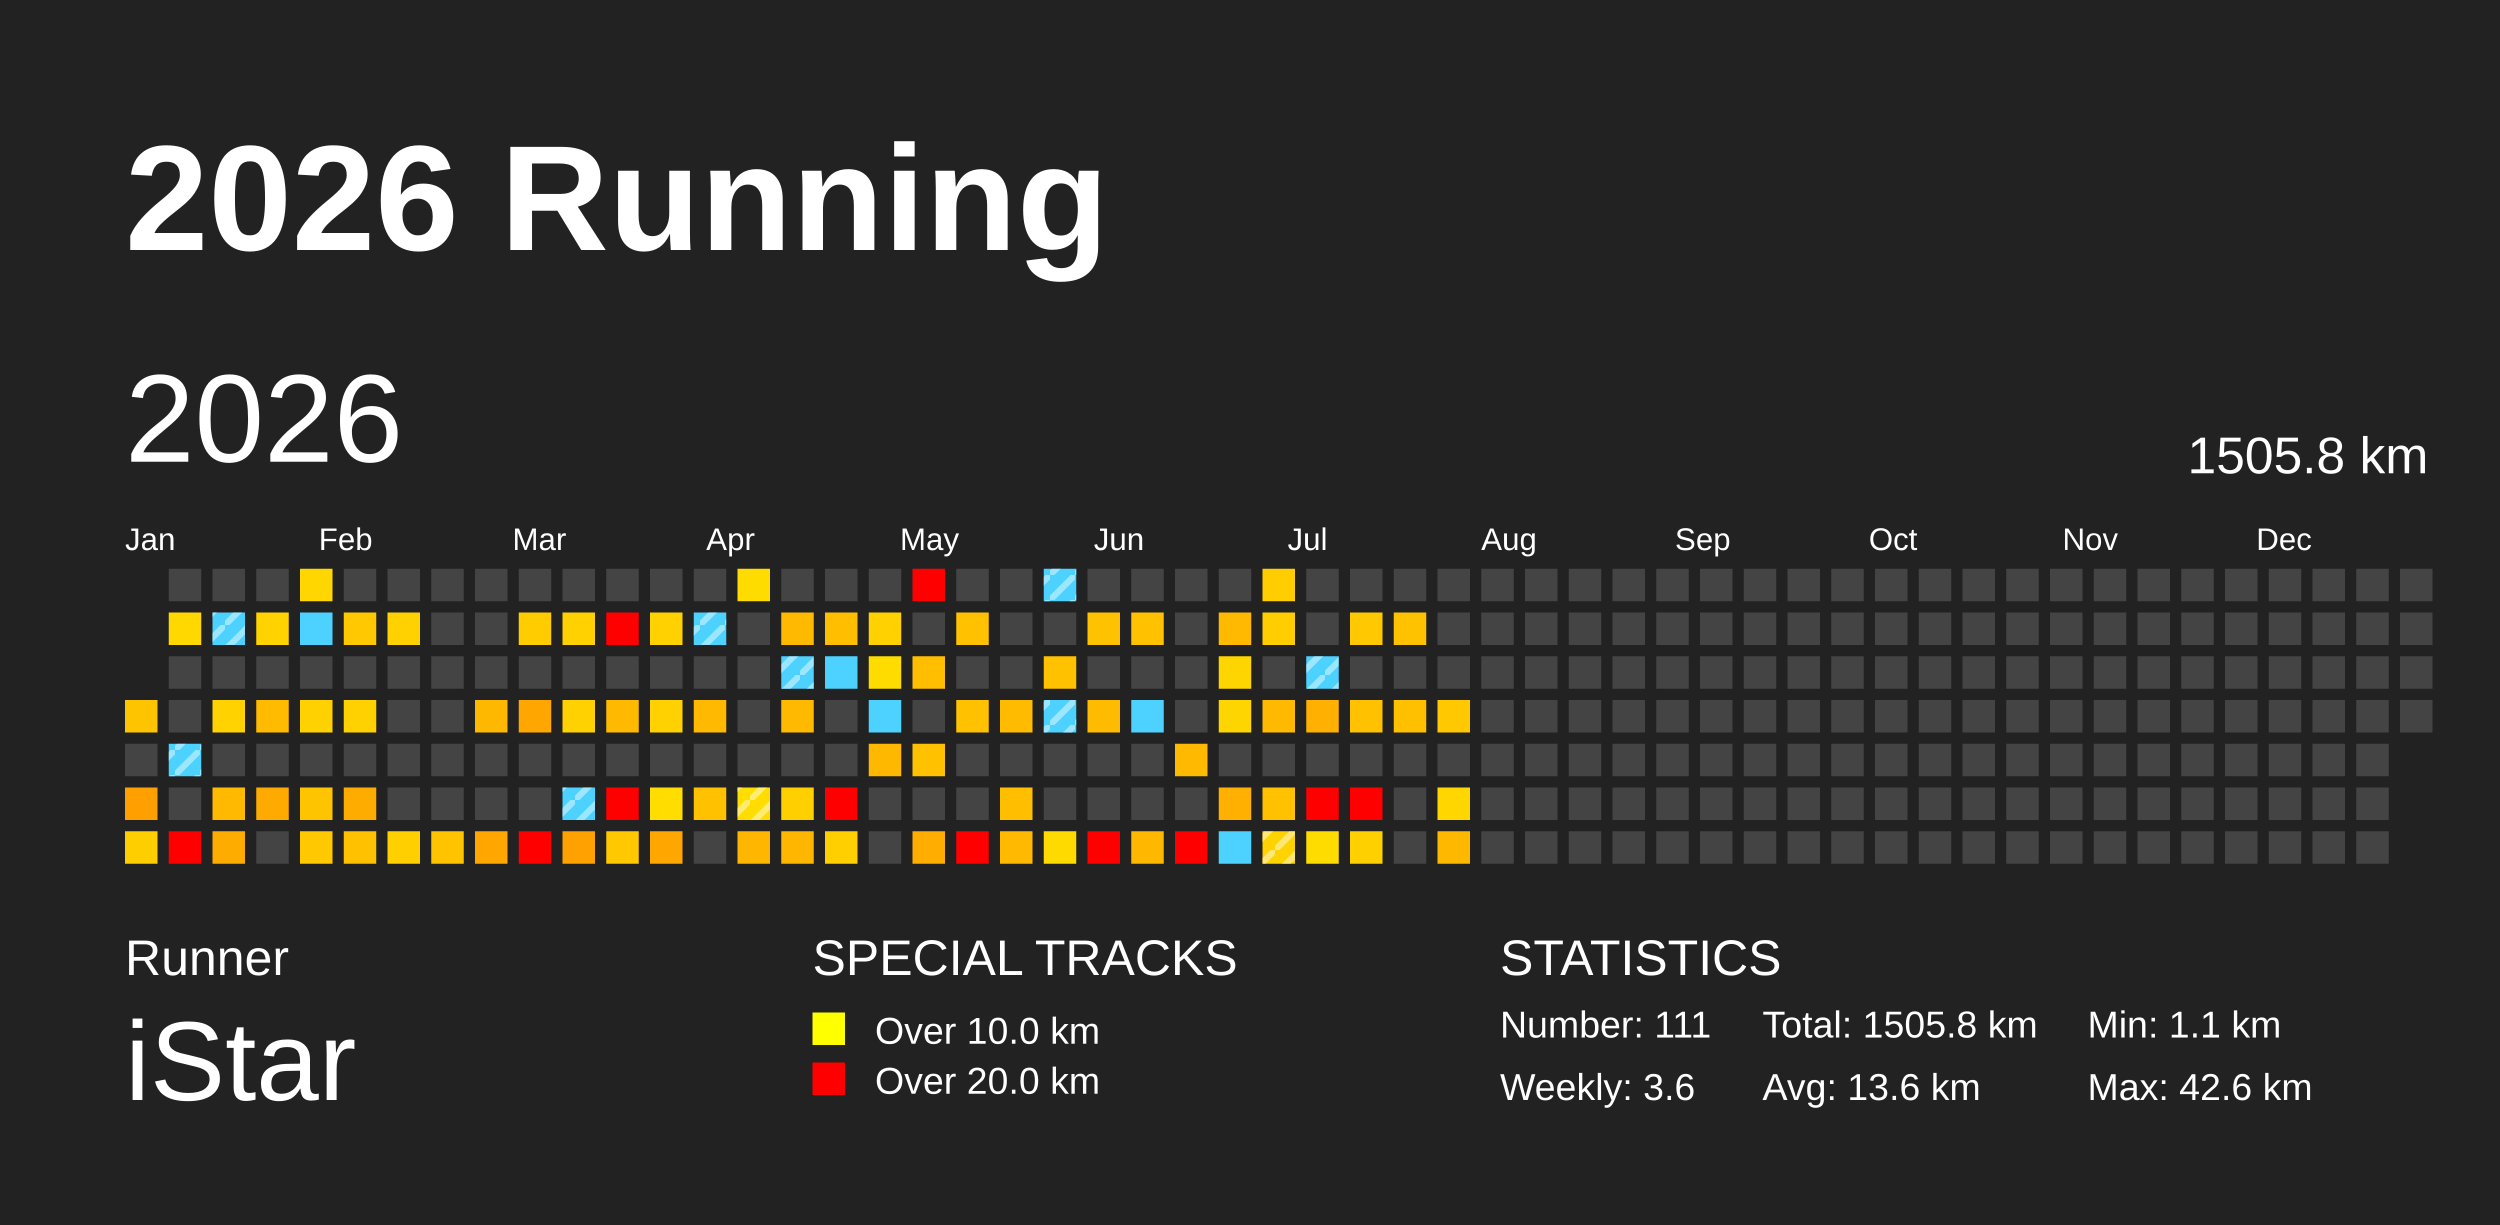
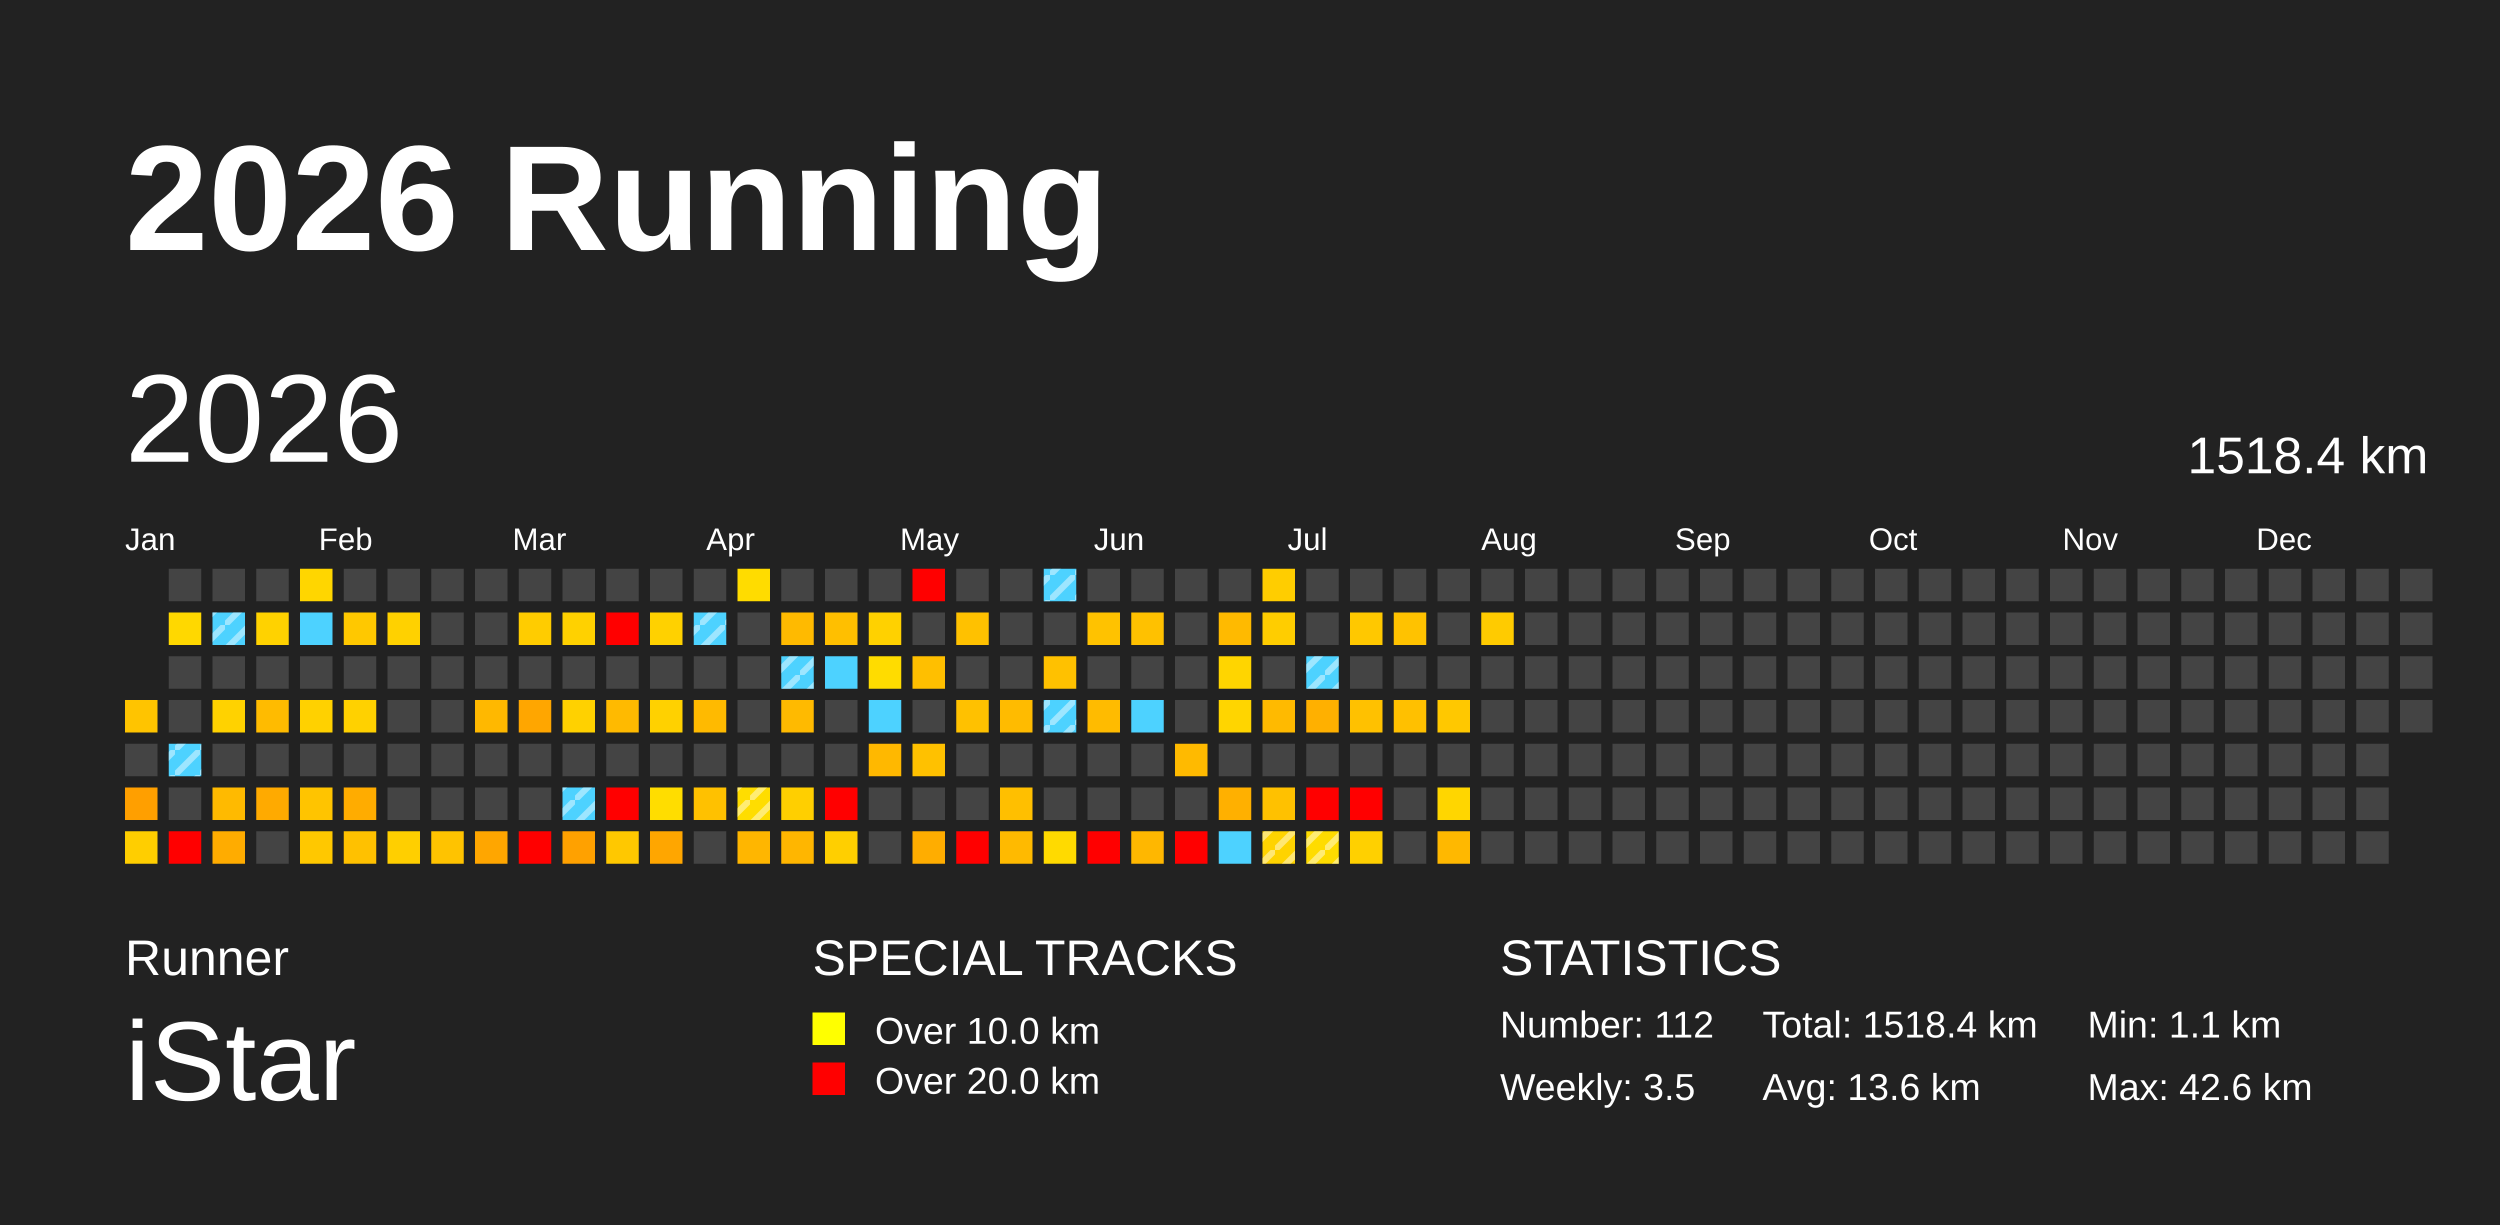
<svg xmlns="http://www.w3.org/2000/svg" baseProfile="full" height="98mm" version="1.1" viewBox="0,0,200,98" width="200mm">
  <defs>
    <pattern height="2" id="indoor-stripe" patternUnits="userSpaceOnUse" width="2">
      <line stroke="white" stroke-opacity="0.45" stroke-width="0.5" x1="0" x2="2" y1="2" y2="0" />
    </pattern>
  </defs>
  <rect fill="#222222" height="98" width="200" x="0" y="0" />
  <text fill="#FFFFFF" style="font-size:12px; font-family:Arial; font-weight:bold;" x="10" y="20">2026 Running</text>
  <text fill="#FFFFFF" style="font-size:4px; font-family:Arial" x="10" y="78">Runner</text>
  <text fill="#FFFFFF" style="font-size:9px; font-family:Arial" x="10" y="88">iStar</text>
  <text fill="#FFFFFF" style="font-size:4px; font-family:Arial" x="65" y="78">SPECIAL TRACKS</text>
  <rect fill="yellow" height="2.6" width="2.6" x="65" y="81" />
  <text fill="#FFFFFF" style="font-size:3px; font-family:Arial" x="70" y="83.5">Over 10.0 km</text>
  <rect fill="red" height="2.6" width="2.6" x="65" y="85" />
  <text fill="#FFFFFF" style="font-size:3px; font-family:Arial" x="70" y="87.5">Over 20.0 km</text>
  <text fill="#FFFFFF" style="font-size:4px; font-family:Arial" x="120" y="78">STATISTICS</text>
-   <text fill="#FFFFFF" style="font-size:3px; font-family:Arial" x="120" y="83">Number: 111</text>
-   <text fill="#FFFFFF" style="font-size:3px; font-family:Arial" x="120" y="88">Weekly: 3.6</text>
-   <text fill="#FFFFFF" style="font-size:3px; font-family:Arial" x="141" y="83">Total: 1505.8 km</text>
+   <text fill="#FFFFFF" style="font-size:3px; font-family:Arial" x="120" y="83">Number: 112</text>
+   <text fill="#FFFFFF" style="font-size:3px; font-family:Arial" x="120" y="88">Weekly: 3.5</text>
+   <text fill="#FFFFFF" style="font-size:3px; font-family:Arial" x="141" y="83">Total: 1518.4 km</text>
  <text fill="#FFFFFF" style="font-size:3px; font-family:Arial" x="141" y="88">Avg: 13.6 km</text>
  <text fill="#FFFFFF" style="font-size:3px; font-family:Arial" x="167" y="83">Min: 1.1 km</text>
  <text fill="#FFFFFF" style="font-size:3px; font-family:Arial" x="167" y="88">Max: 42.6 km</text>
  <text dominant-baseline="hanging" fill="#FFFFFF" style="font-size:10.0px; font-family:Arial;" x="10" y="30">2026</text>
-   <text dominant-baseline="hanging" fill="#FFFFFF" style="font-size:4.125px; font-family:Arial;" x="175" y="35">1505.8 km</text>
+   <text dominant-baseline="hanging" fill="#FFFFFF" style="font-size:4.125px; font-family:Arial;" x="175" y="35">1518.4 km</text>
  <text fill="#FFFFFF" style="font-size:2.5px; font-family:Arial" x="10.0" y="44">Jan</text>
  <text fill="#FFFFFF" style="font-size:2.5px; font-family:Arial" x="25.5" y="44">Feb</text>
  <text fill="#FFFFFF" style="font-size:2.5px; font-family:Arial" x="41.0" y="44">Mar</text>
  <text fill="#FFFFFF" style="font-size:2.5px; font-family:Arial" x="56.5" y="44">Apr</text>
  <text fill="#FFFFFF" style="font-size:2.5px; font-family:Arial" x="72.0" y="44">May</text>
  <text fill="#FFFFFF" style="font-size:2.5px; font-family:Arial" x="87.5" y="44">Jun</text>
  <text fill="#FFFFFF" style="font-size:2.5px; font-family:Arial" x="103.0" y="44">Jul</text>
  <text fill="#FFFFFF" style="font-size:2.5px; font-family:Arial" x="118.5" y="44">Aug</text>
  <text fill="#FFFFFF" style="font-size:2.5px; font-family:Arial" x="134.0" y="44">Sep</text>
  <text fill="#FFFFFF" style="font-size:2.5px; font-family:Arial" x="149.5" y="44">Oct</text>
  <text fill="#FFFFFF" style="font-size:2.5px; font-family:Arial" x="165.0" y="44">Nov</text>
  <text fill="#FFFFFF" style="font-size:2.5px; font-family:Arial" x="180.5" y="44">Dec</text>
  <rect fill="#ffc400" height="2.6" width="2.6" x="10.0" y="56.0" />
  <rect fill="#444444" height="2.6" width="2.6" x="10.0" y="59.5" />
  <rect fill="#ff9f00" height="2.6" width="2.6" x="10.0" y="63.0" />
  <rect fill="#ffce00" height="2.6" width="2.6" x="10.0" y="66.5" />
  <rect fill="#444444" height="2.6" width="2.6" x="13.5" y="45.5" />
  <rect fill="#ffd800" height="2.6" width="2.6" x="13.5" y="49.0" />
  <rect fill="#444444" height="2.6" width="2.6" x="13.5" y="52.5" />
  <rect fill="#444444" height="2.6" width="2.6" x="13.5" y="56.0" />
  <rect fill="#4dd2ff" height="2.6" width="2.6" x="13.5" y="59.5" />
  <rect fill="url(#indoor-stripe)" height="2.6" style="pointer-events: none;" width="2.6" x="13.5" y="59.5" />
  <rect fill="#444444" height="2.6" width="2.6" x="13.5" y="63.0" />
  <rect fill="red" height="2.6" width="2.6" x="13.5" y="66.5" />
  <rect fill="#444444" height="2.6" width="2.6" x="17.0" y="45.5" />
  <rect fill="#4dd2ff" height="2.6" width="2.6" x="17.0" y="49.0" />
  <rect fill="url(#indoor-stripe)" height="2.6" style="pointer-events: none;" width="2.6" x="17.0" y="49.0" />
  <rect fill="#444444" height="2.6" width="2.6" x="17.0" y="52.5" />
  <rect fill="#ffd200" height="2.6" width="2.6" x="17.0" y="56.0" />
  <rect fill="#444444" height="2.6" width="2.6" x="17.0" y="59.5" />
  <rect fill="#ffba00" height="2.6" width="2.6" x="17.0" y="63.0" />
  <rect fill="#ffac00" height="2.6" width="2.6" x="17.0" y="66.5" />
  <rect fill="#444444" height="2.6" width="2.6" x="20.5" y="45.5" />
  <rect fill="#ffd200" height="2.6" width="2.6" x="20.5" y="49.0" />
  <rect fill="#444444" height="2.6" width="2.6" x="20.5" y="52.5" />
  <rect fill="#ffbb00" height="2.6" width="2.6" x="20.5" y="56.0" />
  <rect fill="#444444" height="2.6" width="2.6" x="20.5" y="59.5" />
  <rect fill="#ffaa00" height="2.6" width="2.6" x="20.5" y="63.0" />
  <rect fill="#444444" height="2.6" width="2.6" x="20.5" y="66.5" />
  <rect fill="#ffd600" height="2.6" width="2.6" x="24.0" y="45.5" />
  <rect fill="#4dd2ff" height="2.6" width="2.6" x="24.0" y="49.0" />
  <rect fill="#444444" height="2.6" width="2.6" x="24.0" y="52.5" />
  <rect fill="#ffd100" height="2.6" width="2.6" x="24.0" y="56.0" />
  <rect fill="#444444" height="2.6" width="2.6" x="24.0" y="59.5" />
  <rect fill="#ffc400" height="2.6" width="2.6" x="24.0" y="63.0" />
  <rect fill="#ffc800" height="2.6" width="2.6" x="24.0" y="66.5" />
  <rect fill="#444444" height="2.6" width="2.6" x="27.5" y="45.5" />
  <rect fill="#ffc800" height="2.6" width="2.6" x="27.5" y="49.0" />
  <rect fill="#444444" height="2.6" width="2.6" x="27.5" y="52.5" />
  <rect fill="#ffd100" height="2.6" width="2.6" x="27.5" y="56.0" />
  <rect fill="#444444" height="2.6" width="2.6" x="27.5" y="59.5" />
  <rect fill="#ffac00" height="2.6" width="2.6" x="27.5" y="63.0" />
  <rect fill="#ffc100" height="2.6" width="2.6" x="27.5" y="66.5" />
  <rect fill="#444444" height="2.6" width="2.6" x="31.0" y="45.5" />
  <rect fill="#ffd100" height="2.6" width="2.6" x="31.0" y="49.0" />
  <rect fill="#444444" height="2.6" width="2.6" x="31.0" y="52.5" />
  <rect fill="#444444" height="2.6" width="2.6" x="31.0" y="56.0" />
  <rect fill="#444444" height="2.6" width="2.6" x="31.0" y="59.5" />
  <rect fill="#444444" height="2.6" width="2.6" x="31.0" y="63.0" />
  <rect fill="#ffcf00" height="2.6" width="2.6" x="31.0" y="66.5" />
  <rect fill="#444444" height="2.6" width="2.6" x="34.5" y="45.5" />
  <rect fill="#444444" height="2.6" width="2.6" x="34.5" y="49.0" />
  <rect fill="#444444" height="2.6" width="2.6" x="34.5" y="52.5" />
  <rect fill="#444444" height="2.6" width="2.6" x="34.5" y="56.0" />
  <rect fill="#444444" height="2.6" width="2.6" x="34.5" y="59.5" />
  <rect fill="#444444" height="2.6" width="2.6" x="34.5" y="63.0" />
  <rect fill="#ffc300" height="2.6" width="2.6" x="34.5" y="66.5" />
  <rect fill="#444444" height="2.6" width="2.6" x="38.0" y="45.5" />
  <rect fill="#444444" height="2.6" width="2.6" x="38.0" y="49.0" />
  <rect fill="#444444" height="2.6" width="2.6" x="38.0" y="52.5" />
  <rect fill="#ffb800" height="2.6" width="2.6" x="38.0" y="56.0" />
  <rect fill="#444444" height="2.6" width="2.6" x="38.0" y="59.5" />
  <rect fill="#444444" height="2.6" width="2.6" x="38.0" y="63.0" />
  <rect fill="#ffa600" height="2.6" width="2.6" x="38.0" y="66.5" />
  <rect fill="#444444" height="2.6" width="2.6" x="41.5" y="45.5" />
  <rect fill="#ffcc00" height="2.6" width="2.6" x="41.5" y="49.0" />
  <rect fill="#444444" height="2.6" width="2.6" x="41.5" y="52.5" />
  <rect fill="#ffa600" height="2.6" width="2.6" x="41.5" y="56.0" />
  <rect fill="#444444" height="2.6" width="2.6" x="41.5" y="59.5" />
  <rect fill="#444444" height="2.6" width="2.6" x="41.5" y="63.0" />
  <rect fill="red" height="2.6" width="2.6" x="41.5" y="66.5" />
  <rect fill="#444444" height="2.6" width="2.6" x="45.0" y="45.5" />
  <rect fill="#ffd100" height="2.6" width="2.6" x="45.0" y="49.0" />
  <rect fill="#444444" height="2.6" width="2.6" x="45.0" y="52.5" />
  <rect fill="#ffd100" height="2.6" width="2.6" x="45.0" y="56.0" />
  <rect fill="#444444" height="2.6" width="2.6" x="45.0" y="59.5" />
  <rect fill="#4dd2ff" height="2.6" width="2.6" x="45.0" y="63.0" />
  <rect fill="url(#indoor-stripe)" height="2.6" style="pointer-events: none;" width="2.6" x="45.0" y="63.0" />
  <rect fill="#ffa100" height="2.6" width="2.6" x="45.0" y="66.5" />
  <rect fill="#444444" height="2.6" width="2.6" x="48.5" y="45.5" />
  <rect fill="red" height="2.6" width="2.6" x="48.5" y="49.0" />
  <rect fill="#444444" height="2.6" width="2.6" x="48.5" y="52.5" />
  <rect fill="#ffba00" height="2.6" width="2.6" x="48.5" y="56.0" />
  <rect fill="#444444" height="2.6" width="2.6" x="48.5" y="59.5" />
  <rect fill="red" height="2.6" width="2.6" x="48.5" y="63.0" />
  <rect fill="#ffc800" height="2.6" width="2.6" x="48.5" y="66.5" />
  <rect fill="#444444" height="2.6" width="2.6" x="52.0" y="45.5" />
  <rect fill="#ffd100" height="2.6" width="2.6" x="52.0" y="49.0" />
  <rect fill="#444444" height="2.6" width="2.6" x="52.0" y="52.5" />
  <rect fill="#ffd100" height="2.6" width="2.6" x="52.0" y="56.0" />
  <rect fill="#444444" height="2.6" width="2.6" x="52.0" y="59.5" />
  <rect fill="#ffdd00" height="2.6" width="2.6" x="52.0" y="63.0" />
  <rect fill="#ffa600" height="2.6" width="2.6" x="52.0" y="66.5" />
  <rect fill="#444444" height="2.6" width="2.6" x="55.5" y="45.5" />
  <rect fill="#4dd2ff" height="2.6" width="2.6" x="55.5" y="49.0" />
  <rect fill="url(#indoor-stripe)" height="2.6" style="pointer-events: none;" width="2.6" x="55.5" y="49.0" />
  <rect fill="#444444" height="2.6" width="2.6" x="55.5" y="52.5" />
  <rect fill="#ffba00" height="2.6" width="2.6" x="55.5" y="56.0" />
  <rect fill="#444444" height="2.6" width="2.6" x="55.5" y="59.5" />
  <rect fill="#ffc100" height="2.6" width="2.6" x="55.5" y="63.0" />
  <rect fill="#444444" height="2.6" width="2.6" x="55.5" y="66.5" />
  <rect fill="#ffdc00" height="2.6" width="2.6" x="59.0" y="45.5" />
  <rect fill="#444444" height="2.6" width="2.6" x="59.0" y="49.0" />
  <rect fill="#444444" height="2.6" width="2.6" x="59.0" y="52.5" />
  <rect fill="#444444" height="2.6" width="2.6" x="59.0" y="56.0" />
  <rect fill="#444444" height="2.6" width="2.6" x="59.0" y="59.5" />
  <rect fill="#ffdd00" height="2.6" width="2.6" x="59.0" y="63.0" />
  <rect fill="url(#indoor-stripe)" height="2.6" style="pointer-events: none;" width="2.6" x="59.0" y="63.0" />
  <rect fill="#ffb600" height="2.6" width="2.6" x="59.0" y="66.5" />
  <rect fill="#444444" height="2.6" width="2.6" x="62.5" y="45.5" />
  <rect fill="#ffba00" height="2.6" width="2.6" x="62.5" y="49.0" />
  <rect fill="#4dd2ff" height="2.6" width="2.6" x="62.5" y="52.5" />
  <rect fill="url(#indoor-stripe)" height="2.6" style="pointer-events: none;" width="2.6" x="62.5" y="52.5" />
  <rect fill="#ffba00" height="2.6" width="2.6" x="62.5" y="56.0" />
  <rect fill="#444444" height="2.6" width="2.6" x="62.5" y="59.5" />
  <rect fill="#ffcf00" height="2.6" width="2.6" x="62.5" y="63.0" />
  <rect fill="#ffb600" height="2.6" width="2.6" x="62.5" y="66.5" />
  <rect fill="#444444" height="2.6" width="2.6" x="66.0" y="45.5" />
  <rect fill="#ffbf00" height="2.6" width="2.6" x="66.0" y="49.0" />
  <rect fill="#4dd2ff" height="2.6" width="2.6" x="66.0" y="52.5" />
  <rect fill="#444444" height="2.6" width="2.6" x="66.0" y="56.0" />
  <rect fill="#444444" height="2.6" width="2.6" x="66.0" y="59.5" />
  <rect fill="red" height="2.6" width="2.6" x="66.0" y="63.0" />
  <rect fill="#ffcf00" height="2.6" width="2.6" x="66.0" y="66.5" />
  <rect fill="#444444" height="2.6" width="2.6" x="69.5" y="45.5" />
  <rect fill="#ffd100" height="2.6" width="2.6" x="69.5" y="49.0" />
  <rect fill="#ffdc00" height="2.6" width="2.6" x="69.5" y="52.5" />
  <rect fill="#4dd2ff" height="2.6" width="2.6" x="69.5" y="56.0" />
  <rect fill="#ffb800" height="2.6" width="2.6" x="69.5" y="59.5" />
  <rect fill="#444444" height="2.6" width="2.6" x="69.5" y="63.0" />
  <rect fill="#444444" height="2.6" width="2.6" x="69.5" y="66.5" />
  <rect fill="red" height="2.6" width="2.6" x="73.0" y="45.5" />
  <rect fill="#444444" height="2.6" width="2.6" x="73.0" y="49.0" />
  <rect fill="#ffbf00" height="2.6" width="2.6" x="73.0" y="52.5" />
  <rect fill="#444444" height="2.6" width="2.6" x="73.0" y="56.0" />
  <rect fill="#ffc100" height="2.6" width="2.6" x="73.0" y="59.5" />
  <rect fill="#444444" height="2.6" width="2.6" x="73.0" y="63.0" />
  <rect fill="#ffad00" height="2.6" width="2.6" x="73.0" y="66.5" />
  <rect fill="#444444" height="2.6" width="2.6" x="76.5" y="45.5" />
  <rect fill="#ffc100" height="2.6" width="2.6" x="76.5" y="49.0" />
  <rect fill="#444444" height="2.6" width="2.6" x="76.5" y="52.5" />
  <rect fill="#ffc100" height="2.6" width="2.6" x="76.5" y="56.0" />
  <rect fill="#444444" height="2.6" width="2.6" x="76.5" y="59.5" />
  <rect fill="#444444" height="2.6" width="2.6" x="76.5" y="63.0" />
  <rect fill="red" height="2.6" width="2.6" x="76.5" y="66.5" />
  <rect fill="#444444" height="2.6" width="2.6" x="80.0" y="45.5" />
  <rect fill="#444444" height="2.6" width="2.6" x="80.0" y="49.0" />
  <rect fill="#444444" height="2.6" width="2.6" x="80.0" y="52.5" />
  <rect fill="#ffbb00" height="2.6" width="2.6" x="80.0" y="56.0" />
  <rect fill="#444444" height="2.6" width="2.6" x="80.0" y="59.5" />
  <rect fill="#ffbf00" height="2.6" width="2.6" x="80.0" y="63.0" />
  <rect fill="#ffba00" height="2.6" width="2.6" x="80.0" y="66.5" />
  <rect fill="#4dd2ff" height="2.6" width="2.6" x="83.5" y="45.5" />
  <rect fill="url(#indoor-stripe)" height="2.6" style="pointer-events: none;" width="2.6" x="83.5" y="45.5" />
  <rect fill="#444444" height="2.6" width="2.6" x="83.5" y="49.0" />
  <rect fill="#ffc100" height="2.6" width="2.6" x="83.5" y="52.5" />
  <rect fill="#4dd2ff" height="2.6" width="2.6" x="83.5" y="56.0" />
  <rect fill="url(#indoor-stripe)" height="2.6" style="pointer-events: none;" width="2.6" x="83.5" y="56.0" />
  <rect fill="#444444" height="2.6" width="2.6" x="83.5" y="59.5" />
  <rect fill="#444444" height="2.6" width="2.6" x="83.5" y="63.0" />
  <rect fill="#ffda00" height="2.6" width="2.6" x="83.5" y="66.5" />
  <rect fill="#444444" height="2.6" width="2.6" x="87.0" y="45.5" />
  <rect fill="#ffc200" height="2.6" width="2.6" x="87.0" y="49.0" />
  <rect fill="#444444" height="2.6" width="2.6" x="87.0" y="52.5" />
  <rect fill="#ffbb00" height="2.6" width="2.6" x="87.0" y="56.0" />
  <rect fill="#444444" height="2.6" width="2.6" x="87.0" y="59.5" />
  <rect fill="#444444" height="2.6" width="2.6" x="87.0" y="63.0" />
  <rect fill="red" height="2.6" width="2.6" x="87.0" y="66.5" />
  <rect fill="#444444" height="2.6" width="2.6" x="90.5" y="45.5" />
  <rect fill="#ffc100" height="2.6" width="2.6" x="90.5" y="49.0" />
  <rect fill="#444444" height="2.6" width="2.6" x="90.5" y="52.5" />
  <rect fill="#4dd2ff" height="2.6" width="2.6" x="90.5" y="56.0" />
  <rect fill="#444444" height="2.6" width="2.6" x="90.5" y="59.5" />
  <rect fill="#444444" height="2.6" width="2.6" x="90.5" y="63.0" />
  <rect fill="#ffb700" height="2.6" width="2.6" x="90.5" y="66.5" />
  <rect fill="#444444" height="2.6" width="2.6" x="94.0" y="45.5" />
  <rect fill="#444444" height="2.6" width="2.6" x="94.0" y="49.0" />
  <rect fill="#444444" height="2.6" width="2.6" x="94.0" y="52.5" />
  <rect fill="#444444" height="2.6" width="2.6" x="94.0" y="56.0" />
  <rect fill="#ffba00" height="2.6" width="2.6" x="94.0" y="59.5" />
  <rect fill="#444444" height="2.6" width="2.6" x="94.0" y="63.0" />
  <rect fill="red" height="2.6" width="2.6" x="94.0" y="66.5" />
  <rect fill="#444444" height="2.6" width="2.6" x="97.5" y="45.5" />
  <rect fill="#ffba00" height="2.6" width="2.6" x="97.5" y="49.0" />
  <rect fill="#ffd500" height="2.6" width="2.6" x="97.5" y="52.5" />
  <rect fill="#ffd500" height="2.6" width="2.6" x="97.5" y="56.0" />
  <rect fill="#444444" height="2.6" width="2.6" x="97.5" y="59.5" />
  <rect fill="#ffb000" height="2.6" width="2.6" x="97.5" y="63.0" />
  <rect fill="#4dd2ff" height="2.6" width="2.6" x="97.5" y="66.5" />
  <rect fill="#ffcd00" height="2.6" width="2.6" x="101.0" y="45.5" />
  <rect fill="#ffcd00" height="2.6" width="2.6" x="101.0" y="49.0" />
  <rect fill="#444444" height="2.6" width="2.6" x="101.0" y="52.5" />
  <rect fill="#ffba00" height="2.6" width="2.6" x="101.0" y="56.0" />
  <rect fill="#444444" height="2.6" width="2.6" x="101.0" y="59.5" />
  <rect fill="#ffc100" height="2.6" width="2.6" x="101.0" y="63.0" />
  <rect fill="#ffd300" height="2.6" width="2.6" x="101.0" y="66.5" />
  <rect fill="url(#indoor-stripe)" height="2.6" style="pointer-events: none;" width="2.6" x="101.0" y="66.5" />
  <rect fill="#444444" height="2.6" width="2.6" x="104.5" y="45.5" />
  <rect fill="#444444" height="2.6" width="2.6" x="104.5" y="49.0" />
  <rect fill="#4dd2ff" height="2.6" width="2.6" x="104.5" y="52.5" />
  <rect fill="url(#indoor-stripe)" height="2.6" style="pointer-events: none;" width="2.6" x="104.5" y="52.5" />
  <rect fill="#ffb000" height="2.6" width="2.6" x="104.5" y="56.0" />
  <rect fill="#444444" height="2.6" width="2.6" x="104.5" y="59.5" />
  <rect fill="red" height="2.6" width="2.6" x="104.5" y="63.0" />
  <rect fill="#ffdc00" height="2.6" width="2.6" x="104.5" y="66.5" />
+   <rect fill="url(#indoor-stripe)" height="2.6" style="pointer-events: none;" width="2.6" x="104.5" y="66.5" />
  <rect fill="#444444" height="2.6" width="2.6" x="108.0" y="45.5" />
  <rect fill="#ffc800" height="2.6" width="2.6" x="108.0" y="49.0" />
  <rect fill="#444444" height="2.6" width="2.6" x="108.0" y="52.5" />
  <rect fill="#ffc100" height="2.6" width="2.6" x="108.0" y="56.0" />
  <rect fill="#444444" height="2.6" width="2.6" x="108.0" y="59.5" />
  <rect fill="red" height="2.6" width="2.6" x="108.0" y="63.0" />
  <rect fill="#ffd000" height="2.6" width="2.6" x="108.0" y="66.5" />
  <rect fill="#444444" height="2.6" width="2.6" x="111.5" y="45.5" />
  <rect fill="#ffc200" height="2.6" width="2.6" x="111.5" y="49.0" />
  <rect fill="#444444" height="2.6" width="2.6" x="111.5" y="52.5" />
  <rect fill="#ffc000" height="2.6" width="2.6" x="111.5" y="56.0" />
  <rect fill="#444444" height="2.6" width="2.6" x="111.5" y="59.5" />
  <rect fill="#444444" height="2.6" width="2.6" x="111.5" y="63.0" />
  <rect fill="#444444" height="2.6" width="2.6" x="111.5" y="66.5" />
  <rect fill="#444444" height="2.6" width="2.6" x="115.0" y="45.5" />
  <rect fill="#444444" height="2.6" width="2.6" x="115.0" y="49.0" />
  <rect fill="#444444" height="2.6" width="2.6" x="115.0" y="52.5" />
  <rect fill="#ffc800" height="2.6" width="2.6" x="115.0" y="56.0" />
  <rect fill="#444444" height="2.6" width="2.6" x="115.0" y="59.5" />
  <rect fill="#ffd600" height="2.6" width="2.6" x="115.0" y="63.0" />
  <rect fill="#ffb800" height="2.6" width="2.6" x="115.0" y="66.5" />
  <rect fill="#444444" height="2.6" width="2.6" x="118.5" y="45.5" />
-   <rect fill="#444444" height="2.6" width="2.6" x="118.5" y="49.0" />
+   <rect fill="#ffcb00" height="2.6" width="2.6" x="118.5" y="49.0" />
  <rect fill="#444444" height="2.6" width="2.6" x="118.5" y="52.5" />
  <rect fill="#444444" height="2.6" width="2.6" x="118.5" y="56.0" />
  <rect fill="#444444" height="2.6" width="2.6" x="118.5" y="59.5" />
  <rect fill="#444444" height="2.6" width="2.6" x="118.5" y="63.0" />
  <rect fill="#444444" height="2.6" width="2.6" x="118.5" y="66.5" />
  <rect fill="#444444" height="2.6" width="2.6" x="122.0" y="45.5" />
  <rect fill="#444444" height="2.6" width="2.6" x="122.0" y="49.0" />
  <rect fill="#444444" height="2.6" width="2.6" x="122.0" y="52.5" />
  <rect fill="#444444" height="2.6" width="2.6" x="122.0" y="56.0" />
  <rect fill="#444444" height="2.6" width="2.6" x="122.0" y="59.5" />
  <rect fill="#444444" height="2.6" width="2.6" x="122.0" y="63.0" />
  <rect fill="#444444" height="2.6" width="2.6" x="122.0" y="66.5" />
  <rect fill="#444444" height="2.6" width="2.6" x="125.5" y="45.5" />
  <rect fill="#444444" height="2.6" width="2.6" x="125.5" y="49.0" />
  <rect fill="#444444" height="2.6" width="2.6" x="125.5" y="52.5" />
  <rect fill="#444444" height="2.6" width="2.6" x="125.5" y="56.0" />
  <rect fill="#444444" height="2.6" width="2.6" x="125.5" y="59.5" />
  <rect fill="#444444" height="2.6" width="2.6" x="125.5" y="63.0" />
  <rect fill="#444444" height="2.6" width="2.6" x="125.5" y="66.5" />
  <rect fill="#444444" height="2.6" width="2.6" x="129.0" y="45.5" />
  <rect fill="#444444" height="2.6" width="2.6" x="129.0" y="49.0" />
  <rect fill="#444444" height="2.6" width="2.6" x="129.0" y="52.5" />
  <rect fill="#444444" height="2.6" width="2.6" x="129.0" y="56.0" />
  <rect fill="#444444" height="2.6" width="2.6" x="129.0" y="59.5" />
  <rect fill="#444444" height="2.6" width="2.6" x="129.0" y="63.0" />
  <rect fill="#444444" height="2.6" width="2.6" x="129.0" y="66.5" />
  <rect fill="#444444" height="2.6" width="2.6" x="132.5" y="45.5" />
  <rect fill="#444444" height="2.6" width="2.6" x="132.5" y="49.0" />
  <rect fill="#444444" height="2.6" width="2.6" x="132.5" y="52.5" />
  <rect fill="#444444" height="2.6" width="2.6" x="132.5" y="56.0" />
  <rect fill="#444444" height="2.6" width="2.6" x="132.5" y="59.5" />
  <rect fill="#444444" height="2.6" width="2.6" x="132.5" y="63.0" />
  <rect fill="#444444" height="2.6" width="2.6" x="132.5" y="66.5" />
  <rect fill="#444444" height="2.6" width="2.6" x="136.0" y="45.5" />
  <rect fill="#444444" height="2.6" width="2.6" x="136.0" y="49.0" />
  <rect fill="#444444" height="2.6" width="2.6" x="136.0" y="52.5" />
  <rect fill="#444444" height="2.6" width="2.6" x="136.0" y="56.0" />
  <rect fill="#444444" height="2.6" width="2.6" x="136.0" y="59.5" />
  <rect fill="#444444" height="2.6" width="2.6" x="136.0" y="63.0" />
  <rect fill="#444444" height="2.6" width="2.6" x="136.0" y="66.5" />
  <rect fill="#444444" height="2.6" width="2.6" x="139.5" y="45.5" />
  <rect fill="#444444" height="2.6" width="2.6" x="139.5" y="49.0" />
  <rect fill="#444444" height="2.6" width="2.6" x="139.5" y="52.5" />
  <rect fill="#444444" height="2.6" width="2.6" x="139.5" y="56.0" />
  <rect fill="#444444" height="2.6" width="2.6" x="139.5" y="59.5" />
  <rect fill="#444444" height="2.6" width="2.6" x="139.5" y="63.0" />
  <rect fill="#444444" height="2.6" width="2.6" x="139.5" y="66.5" />
  <rect fill="#444444" height="2.6" width="2.6" x="143.0" y="45.5" />
  <rect fill="#444444" height="2.6" width="2.6" x="143.0" y="49.0" />
  <rect fill="#444444" height="2.6" width="2.6" x="143.0" y="52.5" />
  <rect fill="#444444" height="2.6" width="2.6" x="143.0" y="56.0" />
  <rect fill="#444444" height="2.6" width="2.6" x="143.0" y="59.5" />
  <rect fill="#444444" height="2.6" width="2.6" x="143.0" y="63.0" />
  <rect fill="#444444" height="2.6" width="2.6" x="143.0" y="66.5" />
  <rect fill="#444444" height="2.6" width="2.6" x="146.5" y="45.5" />
  <rect fill="#444444" height="2.6" width="2.6" x="146.5" y="49.0" />
  <rect fill="#444444" height="2.6" width="2.6" x="146.5" y="52.5" />
  <rect fill="#444444" height="2.6" width="2.6" x="146.5" y="56.0" />
  <rect fill="#444444" height="2.6" width="2.6" x="146.5" y="59.5" />
  <rect fill="#444444" height="2.6" width="2.6" x="146.5" y="63.0" />
  <rect fill="#444444" height="2.6" width="2.6" x="146.5" y="66.5" />
  <rect fill="#444444" height="2.6" width="2.6" x="150.0" y="45.5" />
  <rect fill="#444444" height="2.6" width="2.6" x="150.0" y="49.0" />
  <rect fill="#444444" height="2.6" width="2.6" x="150.0" y="52.5" />
  <rect fill="#444444" height="2.6" width="2.6" x="150.0" y="56.0" />
  <rect fill="#444444" height="2.6" width="2.6" x="150.0" y="59.5" />
  <rect fill="#444444" height="2.6" width="2.6" x="150.0" y="63.0" />
  <rect fill="#444444" height="2.6" width="2.6" x="150.0" y="66.5" />
  <rect fill="#444444" height="2.6" width="2.6" x="153.5" y="45.5" />
  <rect fill="#444444" height="2.6" width="2.6" x="153.5" y="49.0" />
  <rect fill="#444444" height="2.6" width="2.6" x="153.5" y="52.5" />
  <rect fill="#444444" height="2.6" width="2.6" x="153.5" y="56.0" />
  <rect fill="#444444" height="2.6" width="2.6" x="153.5" y="59.5" />
  <rect fill="#444444" height="2.6" width="2.6" x="153.5" y="63.0" />
  <rect fill="#444444" height="2.6" width="2.6" x="153.5" y="66.5" />
  <rect fill="#444444" height="2.6" width="2.6" x="157.0" y="45.5" />
  <rect fill="#444444" height="2.6" width="2.6" x="157.0" y="49.0" />
  <rect fill="#444444" height="2.6" width="2.6" x="157.0" y="52.5" />
  <rect fill="#444444" height="2.6" width="2.6" x="157.0" y="56.0" />
  <rect fill="#444444" height="2.6" width="2.6" x="157.0" y="59.5" />
  <rect fill="#444444" height="2.6" width="2.6" x="157.0" y="63.0" />
  <rect fill="#444444" height="2.6" width="2.6" x="157.0" y="66.5" />
  <rect fill="#444444" height="2.6" width="2.6" x="160.5" y="45.5" />
  <rect fill="#444444" height="2.6" width="2.6" x="160.5" y="49.0" />
  <rect fill="#444444" height="2.6" width="2.6" x="160.5" y="52.5" />
  <rect fill="#444444" height="2.6" width="2.6" x="160.5" y="56.0" />
  <rect fill="#444444" height="2.6" width="2.6" x="160.5" y="59.5" />
  <rect fill="#444444" height="2.6" width="2.6" x="160.5" y="63.0" />
  <rect fill="#444444" height="2.6" width="2.6" x="160.5" y="66.5" />
  <rect fill="#444444" height="2.6" width="2.6" x="164.0" y="45.5" />
  <rect fill="#444444" height="2.6" width="2.6" x="164.0" y="49.0" />
  <rect fill="#444444" height="2.6" width="2.6" x="164.0" y="52.5" />
  <rect fill="#444444" height="2.6" width="2.6" x="164.0" y="56.0" />
  <rect fill="#444444" height="2.6" width="2.6" x="164.0" y="59.5" />
  <rect fill="#444444" height="2.6" width="2.6" x="164.0" y="63.0" />
  <rect fill="#444444" height="2.6" width="2.6" x="164.0" y="66.5" />
  <rect fill="#444444" height="2.6" width="2.6" x="167.5" y="45.5" />
  <rect fill="#444444" height="2.6" width="2.6" x="167.5" y="49.0" />
  <rect fill="#444444" height="2.6" width="2.6" x="167.5" y="52.5" />
  <rect fill="#444444" height="2.6" width="2.6" x="167.5" y="56.0" />
  <rect fill="#444444" height="2.6" width="2.6" x="167.5" y="59.5" />
  <rect fill="#444444" height="2.6" width="2.6" x="167.5" y="63.0" />
  <rect fill="#444444" height="2.6" width="2.6" x="167.5" y="66.5" />
  <rect fill="#444444" height="2.6" width="2.6" x="171.0" y="45.5" />
  <rect fill="#444444" height="2.6" width="2.6" x="171.0" y="49.0" />
  <rect fill="#444444" height="2.6" width="2.6" x="171.0" y="52.5" />
  <rect fill="#444444" height="2.6" width="2.6" x="171.0" y="56.0" />
  <rect fill="#444444" height="2.6" width="2.6" x="171.0" y="59.5" />
  <rect fill="#444444" height="2.6" width="2.6" x="171.0" y="63.0" />
  <rect fill="#444444" height="2.6" width="2.6" x="171.0" y="66.5" />
  <rect fill="#444444" height="2.6" width="2.6" x="174.5" y="45.5" />
  <rect fill="#444444" height="2.6" width="2.6" x="174.5" y="49.0" />
  <rect fill="#444444" height="2.6" width="2.6" x="174.5" y="52.5" />
  <rect fill="#444444" height="2.6" width="2.6" x="174.5" y="56.0" />
  <rect fill="#444444" height="2.6" width="2.6" x="174.5" y="59.5" />
  <rect fill="#444444" height="2.6" width="2.6" x="174.5" y="63.0" />
  <rect fill="#444444" height="2.6" width="2.6" x="174.5" y="66.5" />
  <rect fill="#444444" height="2.6" width="2.6" x="178.0" y="45.5" />
  <rect fill="#444444" height="2.6" width="2.6" x="178.0" y="49.0" />
  <rect fill="#444444" height="2.6" width="2.6" x="178.0" y="52.5" />
  <rect fill="#444444" height="2.6" width="2.6" x="178.0" y="56.0" />
  <rect fill="#444444" height="2.6" width="2.6" x="178.0" y="59.5" />
  <rect fill="#444444" height="2.6" width="2.6" x="178.0" y="63.0" />
  <rect fill="#444444" height="2.6" width="2.6" x="178.0" y="66.5" />
  <rect fill="#444444" height="2.6" width="2.6" x="181.5" y="45.5" />
  <rect fill="#444444" height="2.6" width="2.6" x="181.5" y="49.0" />
  <rect fill="#444444" height="2.6" width="2.6" x="181.5" y="52.5" />
  <rect fill="#444444" height="2.6" width="2.6" x="181.5" y="56.0" />
  <rect fill="#444444" height="2.6" width="2.6" x="181.5" y="59.5" />
  <rect fill="#444444" height="2.6" width="2.6" x="181.5" y="63.0" />
  <rect fill="#444444" height="2.6" width="2.6" x="181.5" y="66.5" />
  <rect fill="#444444" height="2.6" width="2.6" x="185.0" y="45.5" />
  <rect fill="#444444" height="2.6" width="2.6" x="185.0" y="49.0" />
  <rect fill="#444444" height="2.6" width="2.6" x="185.0" y="52.5" />
  <rect fill="#444444" height="2.6" width="2.6" x="185.0" y="56.0" />
  <rect fill="#444444" height="2.6" width="2.6" x="185.0" y="59.5" />
  <rect fill="#444444" height="2.6" width="2.6" x="185.0" y="63.0" />
  <rect fill="#444444" height="2.6" width="2.6" x="185.0" y="66.5" />
  <rect fill="#444444" height="2.6" width="2.6" x="188.5" y="45.5" />
  <rect fill="#444444" height="2.6" width="2.6" x="188.5" y="49.0" />
  <rect fill="#444444" height="2.6" width="2.6" x="188.5" y="52.5" />
  <rect fill="#444444" height="2.6" width="2.6" x="188.5" y="56.0" />
  <rect fill="#444444" height="2.6" width="2.6" x="188.5" y="59.5" />
  <rect fill="#444444" height="2.6" width="2.6" x="188.5" y="63.0" />
  <rect fill="#444444" height="2.6" width="2.6" x="188.5" y="66.5" />
  <rect fill="#444444" height="2.6" width="2.6" x="192.0" y="45.5" />
  <rect fill="#444444" height="2.6" width="2.6" x="192.0" y="49.0" />
  <rect fill="#444444" height="2.6" width="2.6" x="192.0" y="52.5" />
  <rect fill="#444444" height="2.6" width="2.6" x="192.0" y="56.0" />
</svg>
